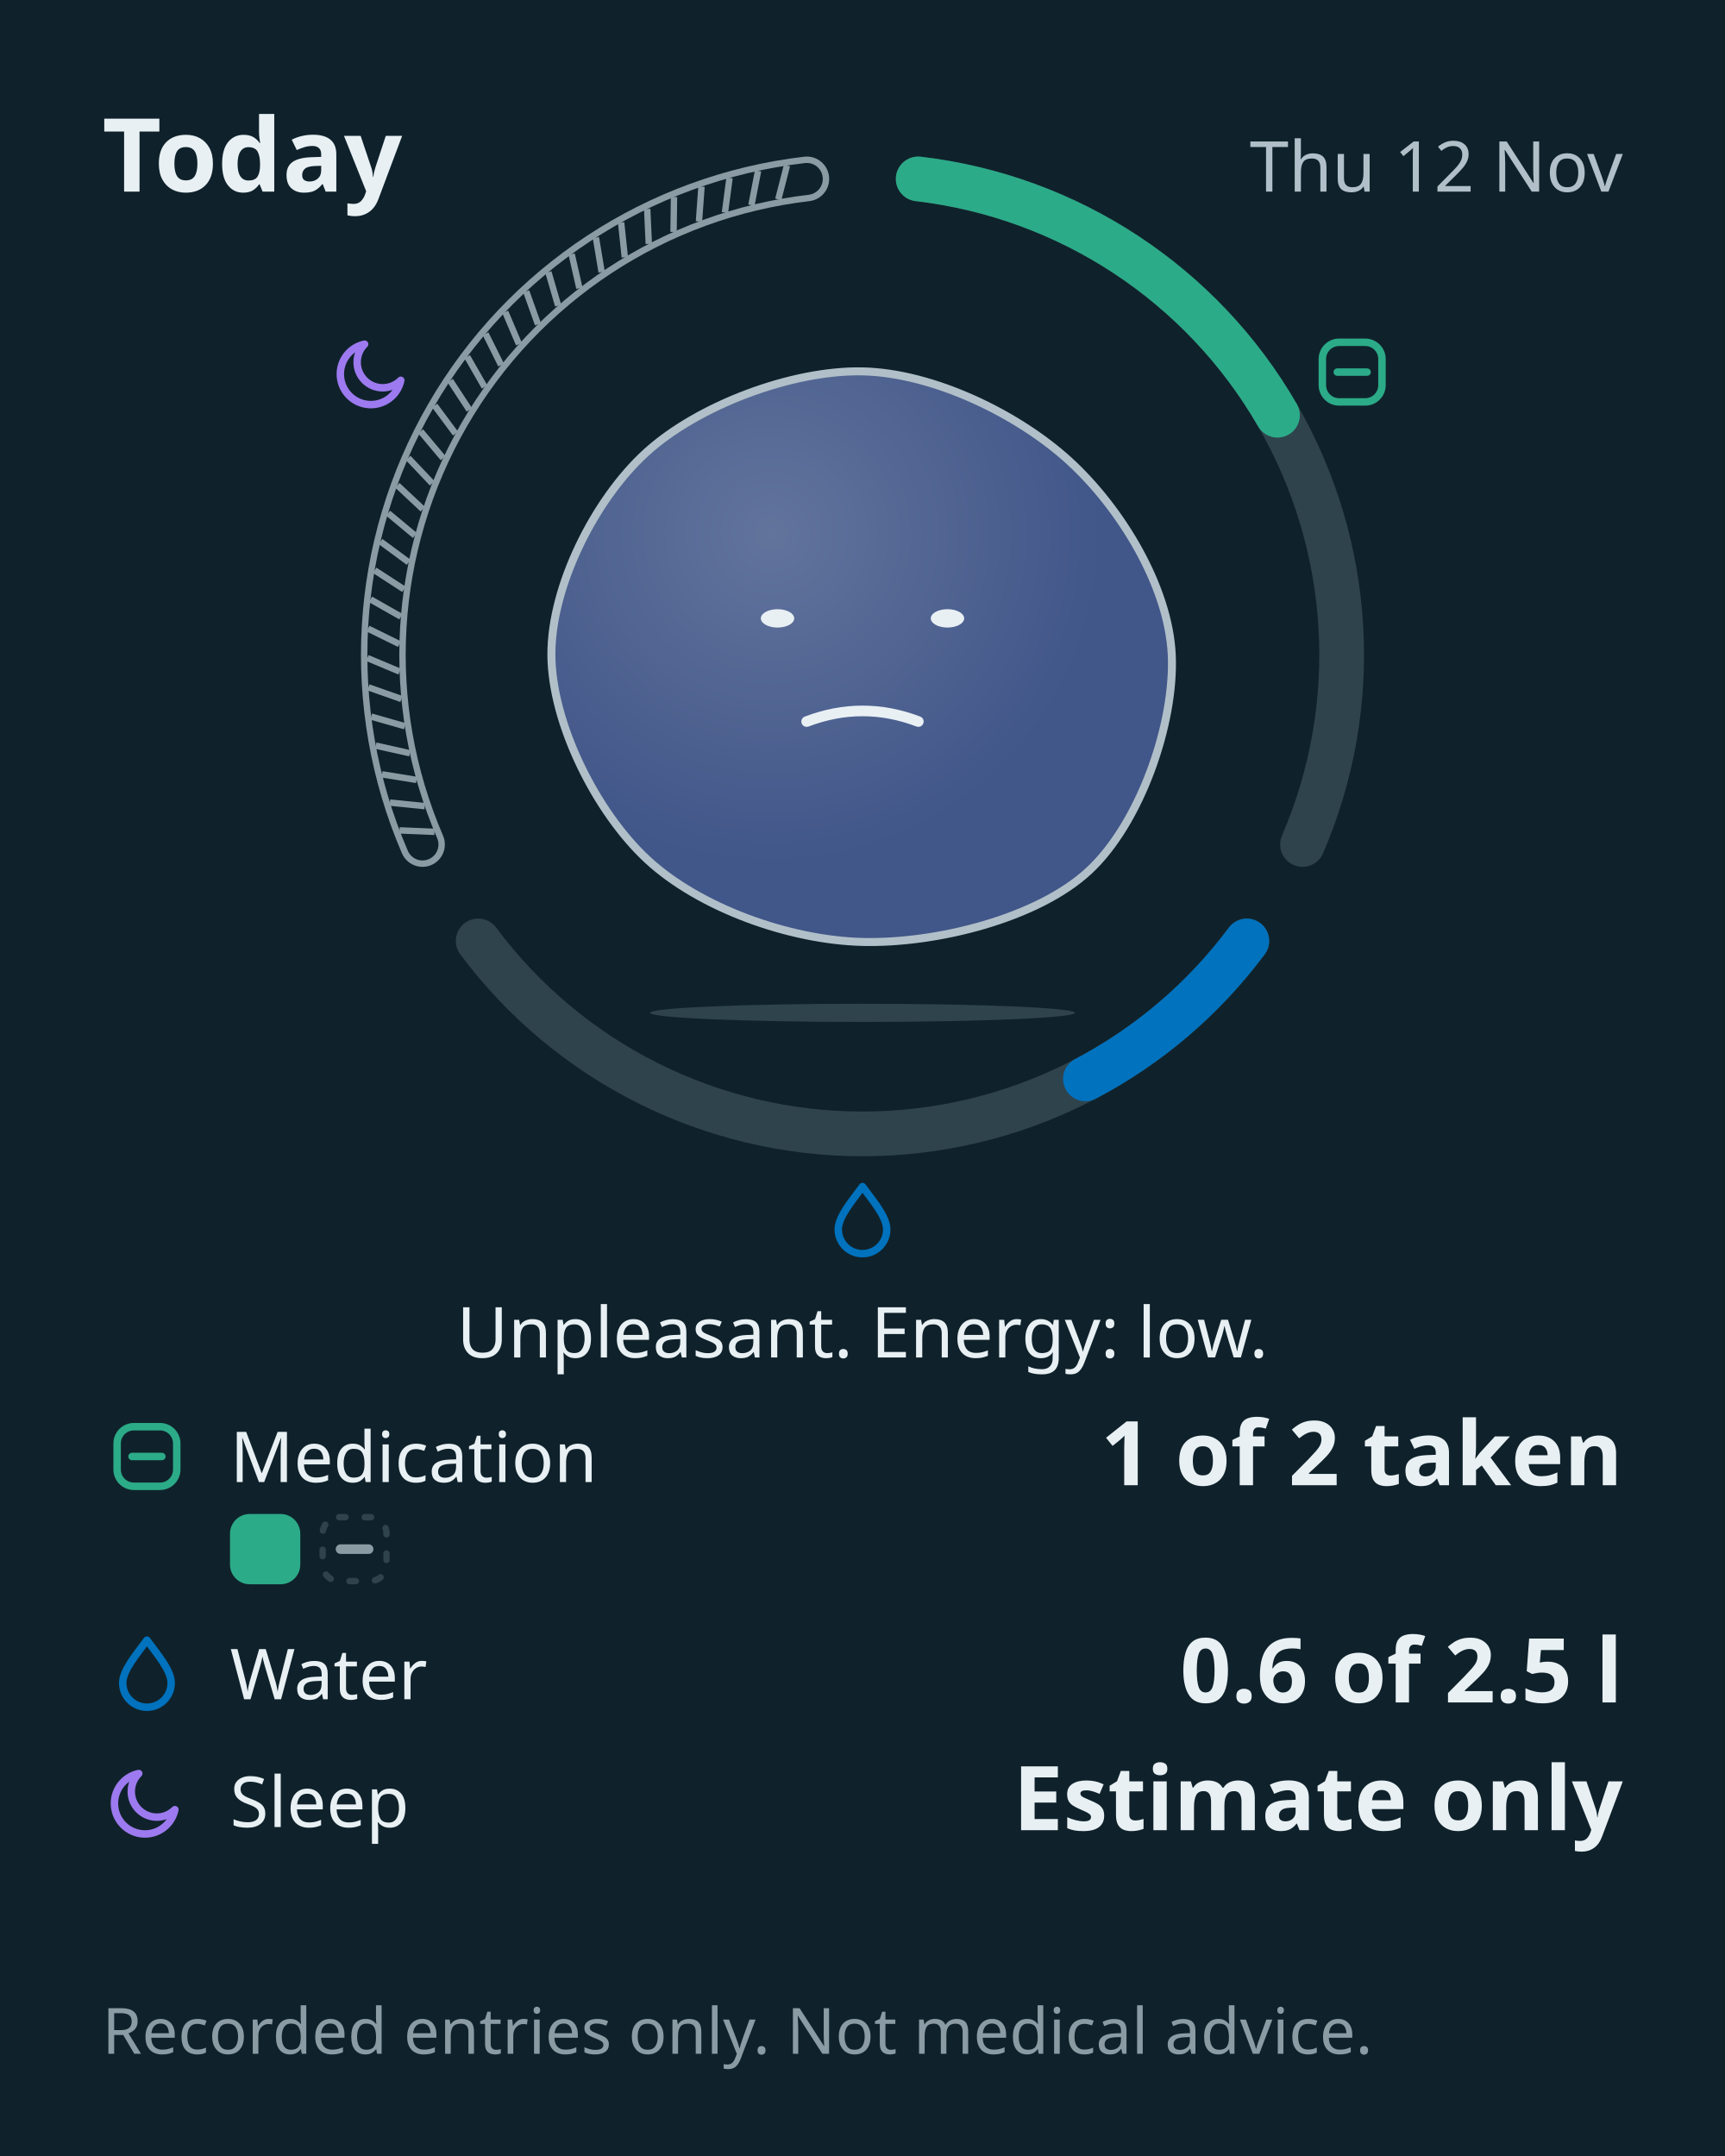
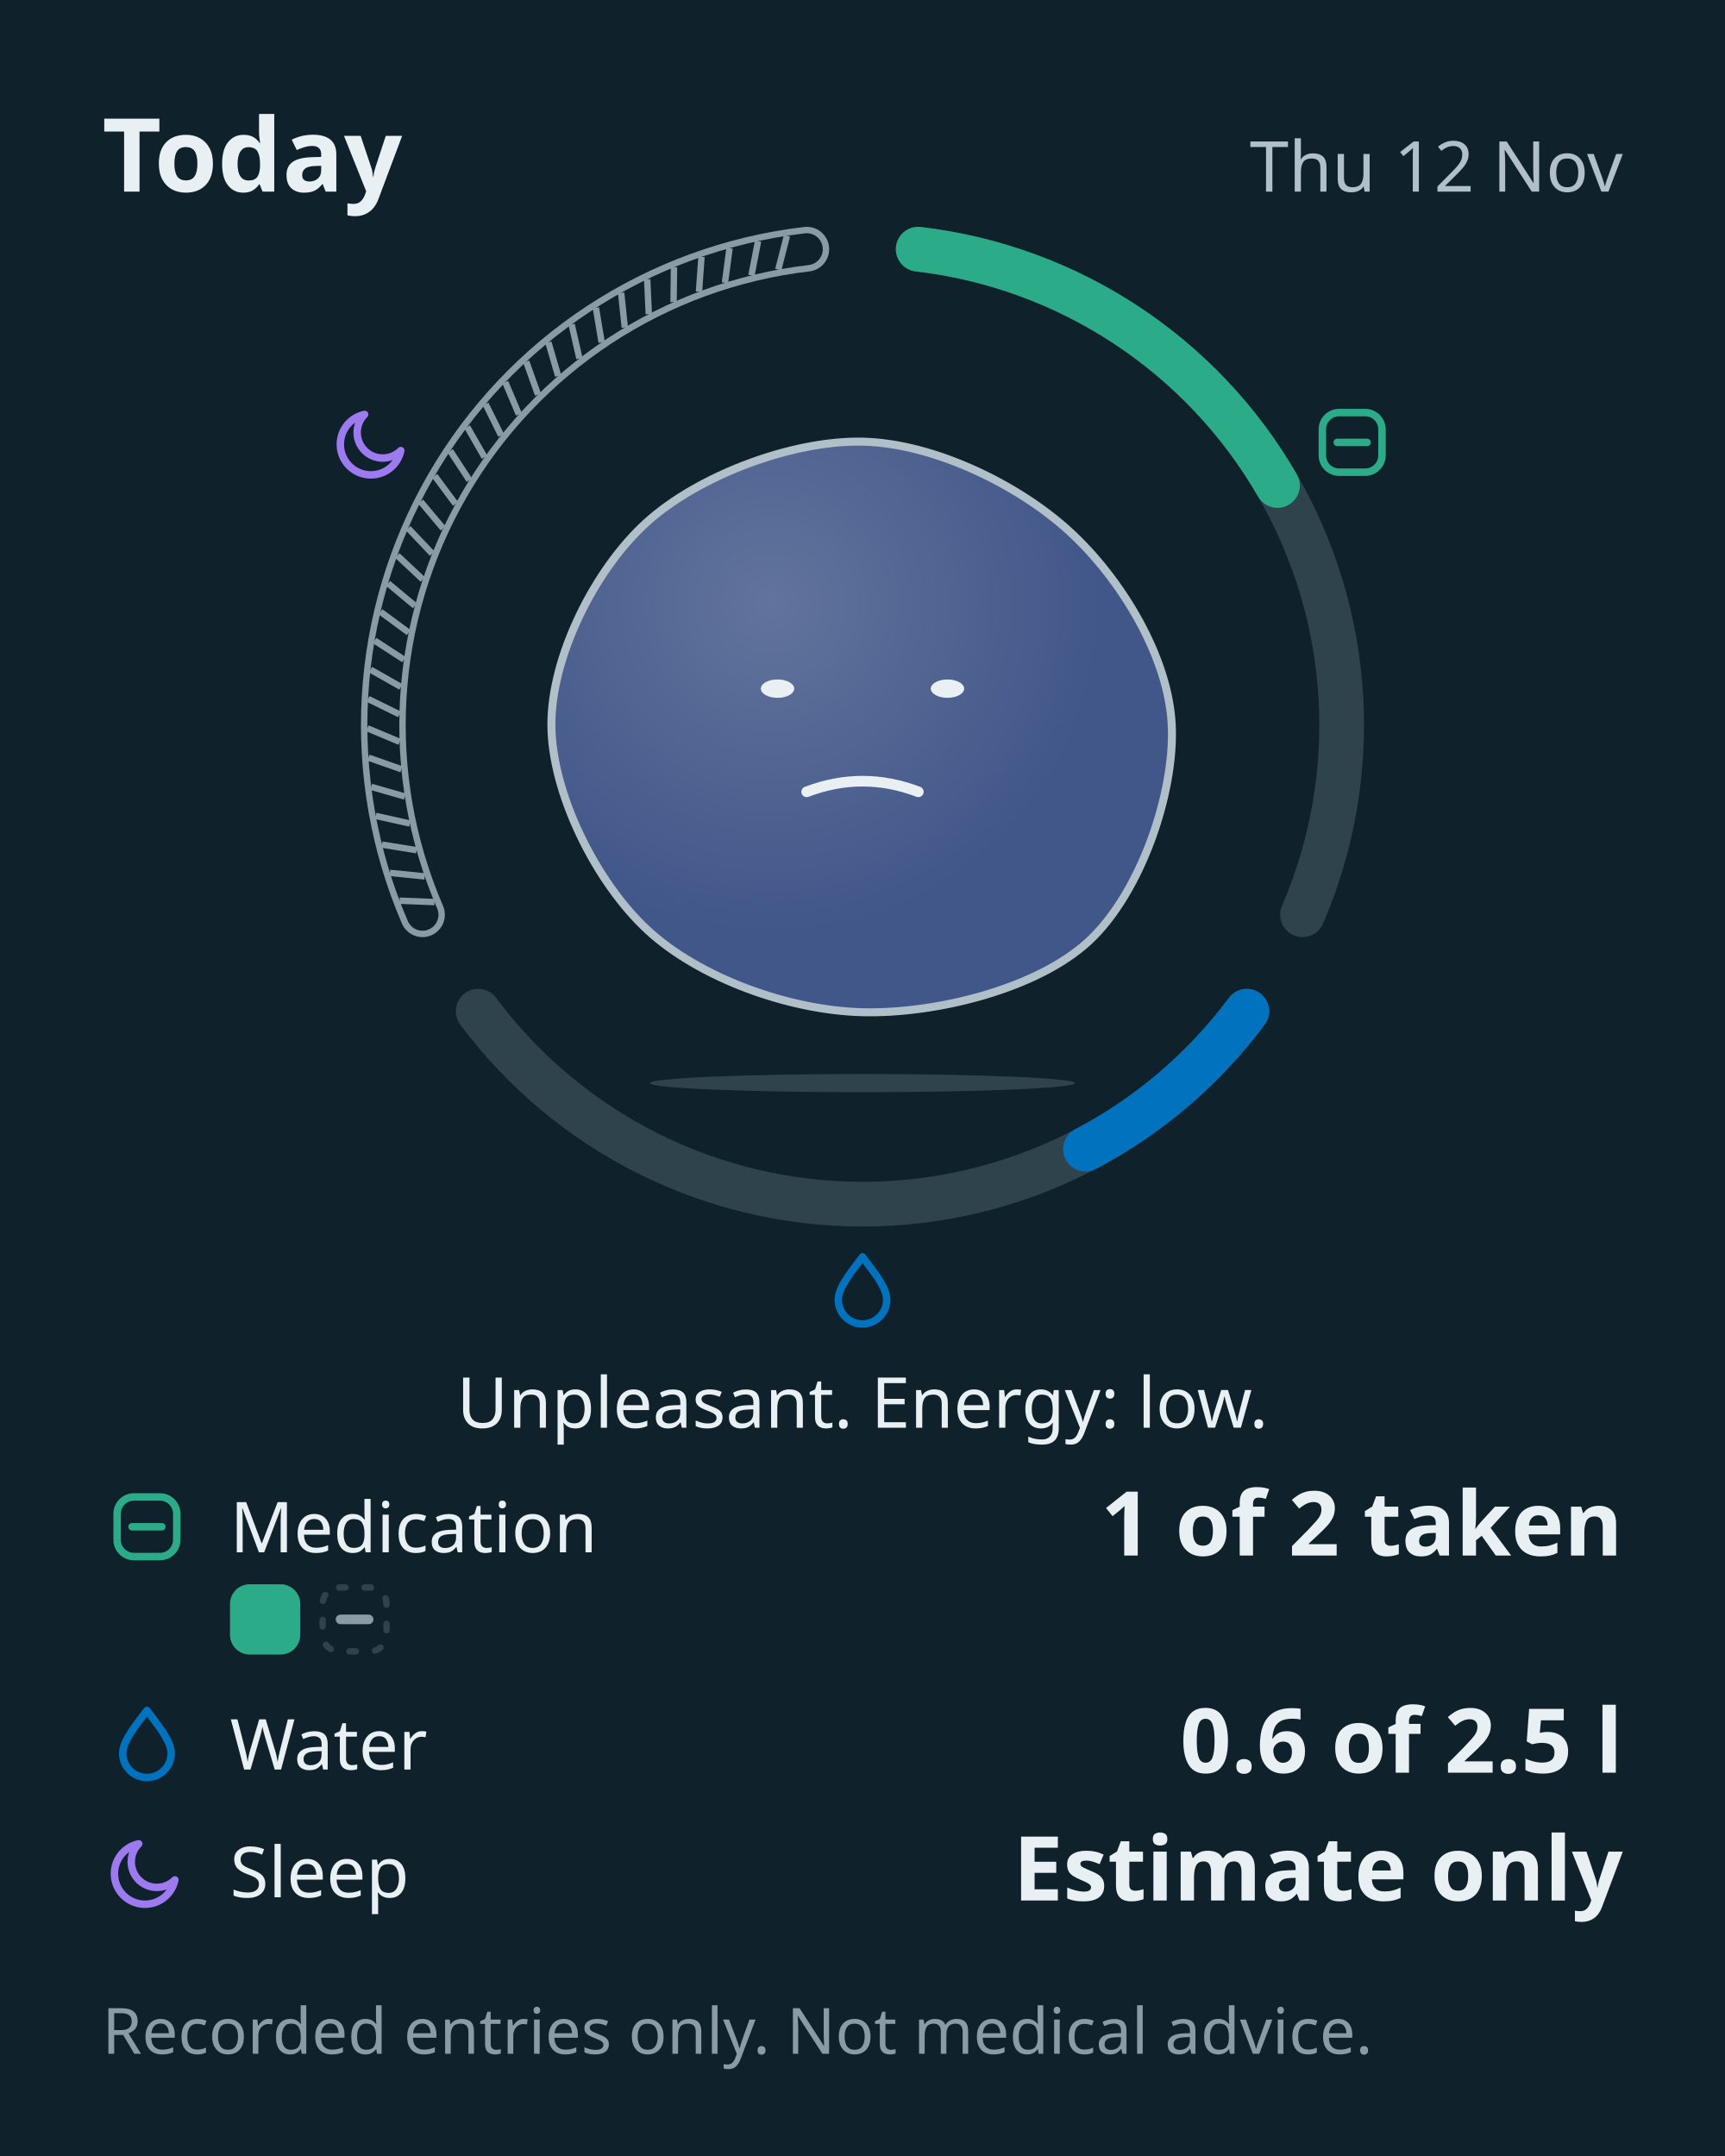
<svg xmlns="http://www.w3.org/2000/svg" width="1080" height="1350" viewBox="0 0 1080 1350">
  <defs>
-     <radialGradient id="g1" gradientUnits="userSpaceOnUse" cx="483" cy="334" r="209">
+     <radialGradient id="g1" gradientUnits="userSpaceOnUse" cx="483" cy="378" r="209">
      <stop offset="0" stop-color="#62749c" />
      <stop offset="1" stop-color="#415689" />
    </radialGradient>
  </defs>
  <rect width="1080" height="1350" fill="#0f222b" />
  <text x="64" y="120" font-family="Geologica" font-weight="600" font-size="64" fill="#e8f0f4">Today</text>
  <text x="1016" y="120" font-family="IBM Plex Sans" font-weight="500" font-size="44" fill="#b1c0c8" text-anchor="end">Thu 12 Nov</text>
  <g>
-     <path d="M574.87 112.03 A300 300 0 0 1 815.48 528.78" fill="none" stroke="#2f434d" stroke-width="28" stroke-linecap="round" stroke-linejoin="round" />
-     <path d="M574.87 112.03 A300 300 0 0 1 799.81 260" fill="none" stroke="#2cab88" stroke-width="28" stroke-linecap="round" stroke-linejoin="round" />
+     <path d="M574.87 156.03 A300 300 0 0 1 815.48 572.78" fill="none" stroke="#2f434d" stroke-width="28" stroke-linecap="round" stroke-linejoin="round" />
+     <path d="M574.87 156.03 A300 300 0 0 1 799.81 304" fill="none" stroke="#2cab88" stroke-width="28" stroke-linecap="round" stroke-linejoin="round" />
  </g>
  <g>
-     <path d="M780.61 589.18 A300 300 0 0 1 299.39 589.18" fill="none" stroke="#2f434d" stroke-width="28" stroke-linecap="round" stroke-linejoin="round" />
-     <path d="M780.61 589.18 A300 300 0 0 1 679.59 675.55" fill="none" stroke="#0072be" stroke-width="28" stroke-linecap="round" stroke-linejoin="round" />
+     <path d="M780.61 633.18 A300 300 0 0 1 299.39 633.18" fill="none" stroke="#2f434d" stroke-width="28" stroke-linecap="round" stroke-linejoin="round" />
+     <path d="M780.61 633.18 A300 300 0 0 1 679.59 719.55" fill="none" stroke="#0072be" stroke-width="28" stroke-linecap="round" stroke-linejoin="round" />
  </g>
  <g>
-     <path d="M264.52 528.78 A300 300 0 0 1 505.13 112.03" fill="none" stroke="#8b9ba3" stroke-width="28" stroke-linecap="round" stroke-linejoin="round" />
-     <path d="M264.52 528.78 A300 300 0 0 1 505.13 112.03" fill="none" stroke="#0f222b" stroke-width="20" stroke-linecap="round" stroke-linejoin="round" />
-     <line x1="272.03" y1="520.86" x2="250.16" y2="519.96" stroke="#8b9ba3" stroke-width="4" />
-     <line x1="265.92" y1="504.77" x2="244.15" y2="502.57" stroke="#8b9ba3" stroke-width="4" />
-     <line x1="260.79" y1="488.35" x2="239.18" y2="484.87" stroke="#8b9ba3" stroke-width="4" />
-     <line x1="256.63" y1="471.66" x2="235.27" y2="466.89" stroke="#8b9ba3" stroke-width="4" />
-     <line x1="253.47" y1="454.74" x2="232.43" y2="448.72" stroke="#8b9ba3" stroke-width="4" />
-     <line x1="251.32" y1="437.67" x2="230.67" y2="430.41" stroke="#8b9ba3" stroke-width="4" />
-     <line x1="250.19" y1="420.5" x2="230.01" y2="412.03" stroke="#8b9ba3" stroke-width="4" />
-     <line x1="250.08" y1="403.3" x2="230.43" y2="393.64" stroke="#8b9ba3" stroke-width="4" />
-     <line x1="250.99" y1="386.11" x2="231.95" y2="375.31" stroke="#8b9ba3" stroke-width="4" />
-     <line x1="252.91" y1="369.01" x2="234.55" y2="357.1" stroke="#8b9ba3" stroke-width="4" />
-     <line x1="255.85" y1="352.06" x2="238.22" y2="339.08" stroke="#8b9ba3" stroke-width="4" />
-     <line x1="259.78" y1="335.31" x2="242.96" y2="321.31" stroke="#8b9ba3" stroke-width="4" />
-     <line x1="264.71" y1="318.82" x2="248.74" y2="303.85" stroke="#8b9ba3" stroke-width="4" />
-     <line x1="270.6" y1="302.66" x2="255.55" y2="286.76" stroke="#8b9ba3" stroke-width="4" />
-     <line x1="277.44" y1="286.87" x2="263.36" y2="270.11" stroke="#8b9ba3" stroke-width="4" />
-     <line x1="285.2" y1="271.51" x2="272.14" y2="253.95" stroke="#8b9ba3" stroke-width="4" />
-     <line x1="293.86" y1="256.65" x2="281.87" y2="238.34" stroke="#8b9ba3" stroke-width="4" />
-     <line x1="303.39" y1="242.32" x2="292.5" y2="223.33" stroke="#8b9ba3" stroke-width="4" />
-     <line x1="313.75" y1="228.58" x2="304.01" y2="208.98" stroke="#8b9ba3" stroke-width="4" />
-     <line x1="324.91" y1="215.48" x2="316.35" y2="195.34" stroke="#8b9ba3" stroke-width="4" />
-     <line x1="336.83" y1="203.07" x2="329.47" y2="182.45" stroke="#8b9ba3" stroke-width="4" />
-     <line x1="349.46" y1="191.38" x2="343.34" y2="170.37" stroke="#8b9ba3" stroke-width="4" />
-     <line x1="362.76" y1="180.47" x2="357.9" y2="159.13" stroke="#8b9ba3" stroke-width="4" />
-     <line x1="376.68" y1="170.36" x2="373.09" y2="148.77" stroke="#8b9ba3" stroke-width="4" />
-     <line x1="391.18" y1="161.1" x2="388.88" y2="139.33" stroke="#8b9ba3" stroke-width="4" />
-     <line x1="406.2" y1="152.71" x2="405.2" y2="130.84" stroke="#8b9ba3" stroke-width="4" />
-     <line x1="421.7" y1="145.23" x2="421.99" y2="123.34" stroke="#8b9ba3" stroke-width="4" />
-     <line x1="437.61" y1="138.68" x2="439.2" y2="116.85" stroke="#8b9ba3" stroke-width="4" />
-     <line x1="453.88" y1="133.08" x2="456.76" y2="111.38" stroke="#8b9ba3" stroke-width="4" />
-     <line x1="470.46" y1="128.46" x2="474.62" y2="106.97" stroke="#8b9ba3" stroke-width="4" />
-     <line x1="487.27" y1="124.83" x2="492.71" y2="103.63" stroke="#8b9ba3" stroke-width="4" />
+     <path d="M264.52 572.78 A300 300 0 0 1 505.13 156.03" fill="none" stroke="#8b9ba3" stroke-width="28" stroke-linecap="round" stroke-linejoin="round" />
+     <path d="M264.52 572.78 A300 300 0 0 1 505.13 156.03" fill="none" stroke="#0f222b" stroke-width="20" stroke-linecap="round" stroke-linejoin="round" />
+     <line x1="272.03" y1="564.86" x2="250.16" y2="563.96" stroke="#8b9ba3" stroke-width="4" />
+     <line x1="265.92" y1="548.77" x2="244.15" y2="546.57" stroke="#8b9ba3" stroke-width="4" />
+     <line x1="260.79" y1="532.35" x2="239.18" y2="528.87" stroke="#8b9ba3" stroke-width="4" />
+     <line x1="256.63" y1="515.66" x2="235.27" y2="510.89" stroke="#8b9ba3" stroke-width="4" />
+     <line x1="253.47" y1="498.74" x2="232.43" y2="492.72" stroke="#8b9ba3" stroke-width="4" />
+     <line x1="251.32" y1="481.67" x2="230.67" y2="474.41" stroke="#8b9ba3" stroke-width="4" />
+     <line x1="250.19" y1="464.5" x2="230.01" y2="456.03" stroke="#8b9ba3" stroke-width="4" />
+     <line x1="250.08" y1="447.3" x2="230.43" y2="437.64" stroke="#8b9ba3" stroke-width="4" />
+     <line x1="250.99" y1="430.11" x2="231.95" y2="419.31" stroke="#8b9ba3" stroke-width="4" />
+     <line x1="252.91" y1="413.01" x2="234.55" y2="401.1" stroke="#8b9ba3" stroke-width="4" />
+     <line x1="255.85" y1="396.06" x2="238.22" y2="383.08" stroke="#8b9ba3" stroke-width="4" />
+     <line x1="259.78" y1="379.31" x2="242.96" y2="365.31" stroke="#8b9ba3" stroke-width="4" />
+     <line x1="264.71" y1="362.82" x2="248.74" y2="347.85" stroke="#8b9ba3" stroke-width="4" />
+     <line x1="270.6" y1="346.66" x2="255.55" y2="330.76" stroke="#8b9ba3" stroke-width="4" />
+     <line x1="277.44" y1="330.87" x2="263.36" y2="314.11" stroke="#8b9ba3" stroke-width="4" />
+     <line x1="285.2" y1="315.51" x2="272.14" y2="297.95" stroke="#8b9ba3" stroke-width="4" />
+     <line x1="293.86" y1="300.65" x2="281.87" y2="282.34" stroke="#8b9ba3" stroke-width="4" />
+     <line x1="303.39" y1="286.32" x2="292.5" y2="267.33" stroke="#8b9ba3" stroke-width="4" />
+     <line x1="313.75" y1="272.58" x2="304.01" y2="252.98" stroke="#8b9ba3" stroke-width="4" />
+     <line x1="324.91" y1="259.48" x2="316.35" y2="239.34" stroke="#8b9ba3" stroke-width="4" />
+     <line x1="336.83" y1="247.07" x2="329.47" y2="226.45" stroke="#8b9ba3" stroke-width="4" />
+     <line x1="349.46" y1="235.38" x2="343.34" y2="214.37" stroke="#8b9ba3" stroke-width="4" />
+     <line x1="362.76" y1="224.47" x2="357.9" y2="203.13" stroke="#8b9ba3" stroke-width="4" />
+     <line x1="376.68" y1="214.36" x2="373.09" y2="192.77" stroke="#8b9ba3" stroke-width="4" />
+     <line x1="391.18" y1="205.1" x2="388.88" y2="183.33" stroke="#8b9ba3" stroke-width="4" />
+     <line x1="406.2" y1="196.71" x2="405.2" y2="174.84" stroke="#8b9ba3" stroke-width="4" />
+     <line x1="421.7" y1="189.23" x2="421.99" y2="167.34" stroke="#8b9ba3" stroke-width="4" />
+     <line x1="437.61" y1="182.68" x2="439.2" y2="160.85" stroke="#8b9ba3" stroke-width="4" />
+     <line x1="453.88" y1="177.08" x2="456.76" y2="155.38" stroke="#8b9ba3" stroke-width="4" />
+     <line x1="470.46" y1="172.46" x2="474.62" y2="150.97" stroke="#8b9ba3" stroke-width="4" />
+     <line x1="487.27" y1="168.83" x2="492.71" y2="147.63" stroke="#8b9ba3" stroke-width="4" />
  </g>
  <g>
-     <rect x="827.91" y="214.33" width="37.33" height="37.33" rx="10.5" fill="none" stroke="#2cab88" stroke-width="4.67" stroke-linecap="round" stroke-linejoin="round" />
-     <line x1="837.24" y1="233" x2="855.91" y2="233" stroke="#2cab88" stroke-width="4.67" stroke-linecap="round" stroke-linejoin="round" />
+     <rect x="827.91" y="258.33" width="37.33" height="37.33" rx="10.5" fill="none" stroke="#2cab88" stroke-width="4.67" stroke-linecap="round" stroke-linejoin="round" />
+     <line x1="837.24" y1="277" x2="855.91" y2="277" stroke="#2cab88" stroke-width="4.67" stroke-linecap="round" stroke-linejoin="round" />
  </g>
  <g>
-     <path d="M540 743 C533.93 751.4 524.83 761.67 524.83 769.83 A15.17 15.17 0 0 0 555.17 769.83 C555.17 761.67 546.07 751.4 540 743 Z" fill="none" stroke="#0072be" stroke-width="4.67" stroke-linecap="round" stroke-linejoin="round" />
+     <path d="M540 787 C533.93 795.4 524.83 805.67 524.83 813.83 A15.17 15.17 0 0 0 555.17 813.83 C555.17 805.67 546.07 795.4 540 787 Z" fill="none" stroke="#0072be" stroke-width="4.67" stroke-linecap="round" stroke-linejoin="round" />
  </g>
  <g>
-     <path d="M250.93 238.13 A19.13 19.13 0 1 1 228.29 215.5 A15.4 15.4 0 0 0 250.93 238.13 Z" fill="none" stroke="#9d7aef" stroke-width="4.67" stroke-linecap="round" stroke-linejoin="round" />
+     <path d="M250.93 282.13 A19.13 19.13 0 1 1 228.29 259.5 A15.4 15.4 0 0 0 250.93 282.13 Z" fill="none" stroke="#9d7aef" stroke-width="4.67" stroke-linecap="round" stroke-linejoin="round" />
  </g>
  <g>
-     <ellipse cx="540" cy="634.2" rx="133" ry="5.7" fill="#2f434d" />
-     <path d="M733.62 410 C735.64 452.74 714.03 515.28 681.76 545.25 C649.49 575.22 586.04 590.95 540 589.81 C493.96 588.68 437.98 568.42 405.52 538.45 C373.06 508.48 345.38 452.52 345.22 410 C345.05 367.48 372.08 312.93 404.55 283.35 C437.01 253.78 495.82 231.64 540 232.54 C584.18 233.45 637.37 259.21 669.64 288.79 C701.91 318.36 731.6 367.26 733.62 410 Z" fill="url(#g1)" stroke="#b1c0c8" stroke-width="5" stroke-linecap="round" stroke-linejoin="round" />
-     <ellipse cx="486.8" cy="387.2" rx="10.45" ry="5.75" fill="#e8f0f4" />
-     <ellipse cx="593.2" cy="387.2" rx="10.45" ry="5.75" fill="#e8f0f4" />
-     <path d="M505.04 451.8 Q540 438.5 574.96 451.8" fill="none" stroke="#e8f0f4" stroke-width="6.65" stroke-linecap="round" stroke-linejoin="round" />
+     <ellipse cx="540" cy="678.2" rx="133" ry="5.7" fill="#2f434d" />
+     <path d="M733.62 454 C735.64 496.74 714.03 559.28 681.76 589.25 C649.49 619.22 586.04 634.95 540 633.81 C493.96 632.68 437.98 612.42 405.52 582.45 C373.06 552.48 345.38 496.52 345.22 454 C345.05 411.48 372.08 356.93 404.55 327.35 C437.01 297.78 495.82 275.64 540 276.54 C584.18 277.45 637.37 303.21 669.64 332.79 C701.91 362.36 731.6 411.26 733.62 454 Z" fill="url(#g1)" stroke="#b1c0c8" stroke-width="5" stroke-linecap="round" stroke-linejoin="round" />
+     <ellipse cx="486.8" cy="431.2" rx="10.45" ry="5.75" fill="#e8f0f4" />
+     <ellipse cx="593.2" cy="431.2" rx="10.45" ry="5.75" fill="#e8f0f4" />
+     <path d="M505.04 495.8 Q540 482.5 574.96 495.8" fill="none" stroke="#e8f0f4" stroke-width="6.65" stroke-linecap="round" stroke-linejoin="round" />
  </g>
-   <text x="540" y="850" font-family="IBM Plex Sans" font-weight="500" font-size="44" fill="#e8f0f4" text-anchor="middle">Unpleasant. Energy: low.</text>
+   <text x="540" y="894" font-family="IBM Plex Sans" font-weight="500" font-size="44" fill="#e8f0f4" text-anchor="middle">Unpleasant. Energy: low.</text>
  <g>
-     <rect x="73.33" y="893.33" width="37.33" height="37.33" rx="10.5" fill="none" stroke="#2cab88" stroke-width="4.67" stroke-linecap="round" stroke-linejoin="round" />
-     <line x1="82.67" y1="912" x2="101.33" y2="912" stroke="#2cab88" stroke-width="4.67" stroke-linecap="round" stroke-linejoin="round" />
+     <rect x="73.33" y="937.33" width="37.33" height="37.33" rx="10.5" fill="none" stroke="#2cab88" stroke-width="4.67" stroke-linecap="round" stroke-linejoin="round" />
+     <line x1="82.67" y1="956" x2="101.33" y2="956" stroke="#2cab88" stroke-width="4.67" stroke-linecap="round" stroke-linejoin="round" />
  </g>
-   <text x="144" y="928" font-family="IBM Plex Sans" font-weight="500" font-size="44" fill="#e8f0f4">Medication</text>
-   <text x="1016" y="930" font-family="IBM Plex Sans" font-weight="600" font-size="56" fill="#e8f0f4" text-anchor="end">1 of 2 taken</text>
+   <text x="144" y="972" font-family="IBM Plex Sans" font-weight="500" font-size="44" fill="#e8f0f4">Medication</text>
+   <text x="1016" y="974" font-family="IBM Plex Sans" font-weight="600" font-size="56" fill="#e8f0f4" text-anchor="end">1 of 2 taken</text>
  <g>
-     <rect x="144" y="948" width="44" height="44" rx="12.32" fill="#2cab88" />
+     <rect x="144" y="992" width="44" height="44" rx="12.32" fill="#2cab88" />
  </g>
  <g>
-     <rect x="202" y="950" width="40" height="40" rx="10.32" fill="none" stroke="#2f434d" stroke-width="4" stroke-linecap="round" stroke-linejoin="round" stroke-dasharray="4 12" />
-     <line x1="213.2" y1="970" x2="230.8" y2="970" stroke="#8b9ba3" stroke-width="6" stroke-linecap="round" stroke-linejoin="round" />
+     <rect x="202" y="994" width="40" height="40" rx="10.32" fill="none" stroke="#2f434d" stroke-width="4" stroke-linecap="round" stroke-linejoin="round" stroke-dasharray="4 12" />
+     <line x1="213.2" y1="1014" x2="230.8" y2="1014" stroke="#8b9ba3" stroke-width="6" stroke-linecap="round" stroke-linejoin="round" />
  </g>
  <g>
-     <path d="M92 1027 C85.93 1035.4 76.83 1045.67 76.83 1053.83 A15.17 15.17 0 0 0 107.17 1053.83 C107.17 1045.67 98.07 1035.4 92 1027 Z" fill="none" stroke="#0072be" stroke-width="4.67" stroke-linecap="round" stroke-linejoin="round" />
+     <path d="M92 1071 C85.93 1079.4 76.83 1089.67 76.83 1097.83 A15.17 15.17 0 0 0 107.17 1097.83 C107.17 1089.67 98.07 1079.4 92 1071 Z" fill="none" stroke="#0072be" stroke-width="4.67" stroke-linecap="round" stroke-linejoin="round" />
  </g>
-   <text x="144" y="1064" font-family="IBM Plex Sans" font-weight="500" font-size="44" fill="#e8f0f4">Water</text>
-   <text x="1016" y="1066" font-family="IBM Plex Sans" font-weight="600" font-size="56" fill="#e8f0f4" text-anchor="end">0.6 of 2.5 l</text>
+   <text x="144" y="1108" font-family="IBM Plex Sans" font-weight="500" font-size="44" fill="#e8f0f4">Water</text>
+   <text x="1016" y="1110" font-family="IBM Plex Sans" font-weight="600" font-size="56" fill="#e8f0f4" text-anchor="end">0.6 of 2.5 l</text>
  <g>
-     <path d="M109.5 1133.13 A19.13 19.13 0 1 1 86.87 1110.5 A15.4 15.4 0 0 0 109.5 1133.13 Z" fill="none" stroke="#9d7aef" stroke-width="4.67" stroke-linecap="round" stroke-linejoin="round" />
+     <path d="M109.5 1177.13 A19.13 19.13 0 1 1 86.87 1154.5 A15.4 15.4 0 0 0 109.5 1177.13 Z" fill="none" stroke="#9d7aef" stroke-width="4.67" stroke-linecap="round" stroke-linejoin="round" />
  </g>
-   <text x="144" y="1144" font-family="IBM Plex Sans" font-weight="500" font-size="44" fill="#e8f0f4">Sleep</text>
-   <text x="1016" y="1146" font-family="IBM Plex Sans" font-weight="600" font-size="56" fill="#e8f0f4" text-anchor="end">Estimate only</text>
+   <text x="144" y="1188" font-family="IBM Plex Sans" font-weight="500" font-size="44" fill="#e8f0f4">Sleep</text>
+   <text x="1016" y="1190" font-family="IBM Plex Sans" font-weight="600" font-size="56" fill="#e8f0f4" text-anchor="end">Estimate only</text>
  <text x="64" y="1286" font-family="IBM Plex Sans" font-weight="500" font-size="40" fill="#8b9ba3">Recorded entries only. Not medical advice.</text>
</svg>
